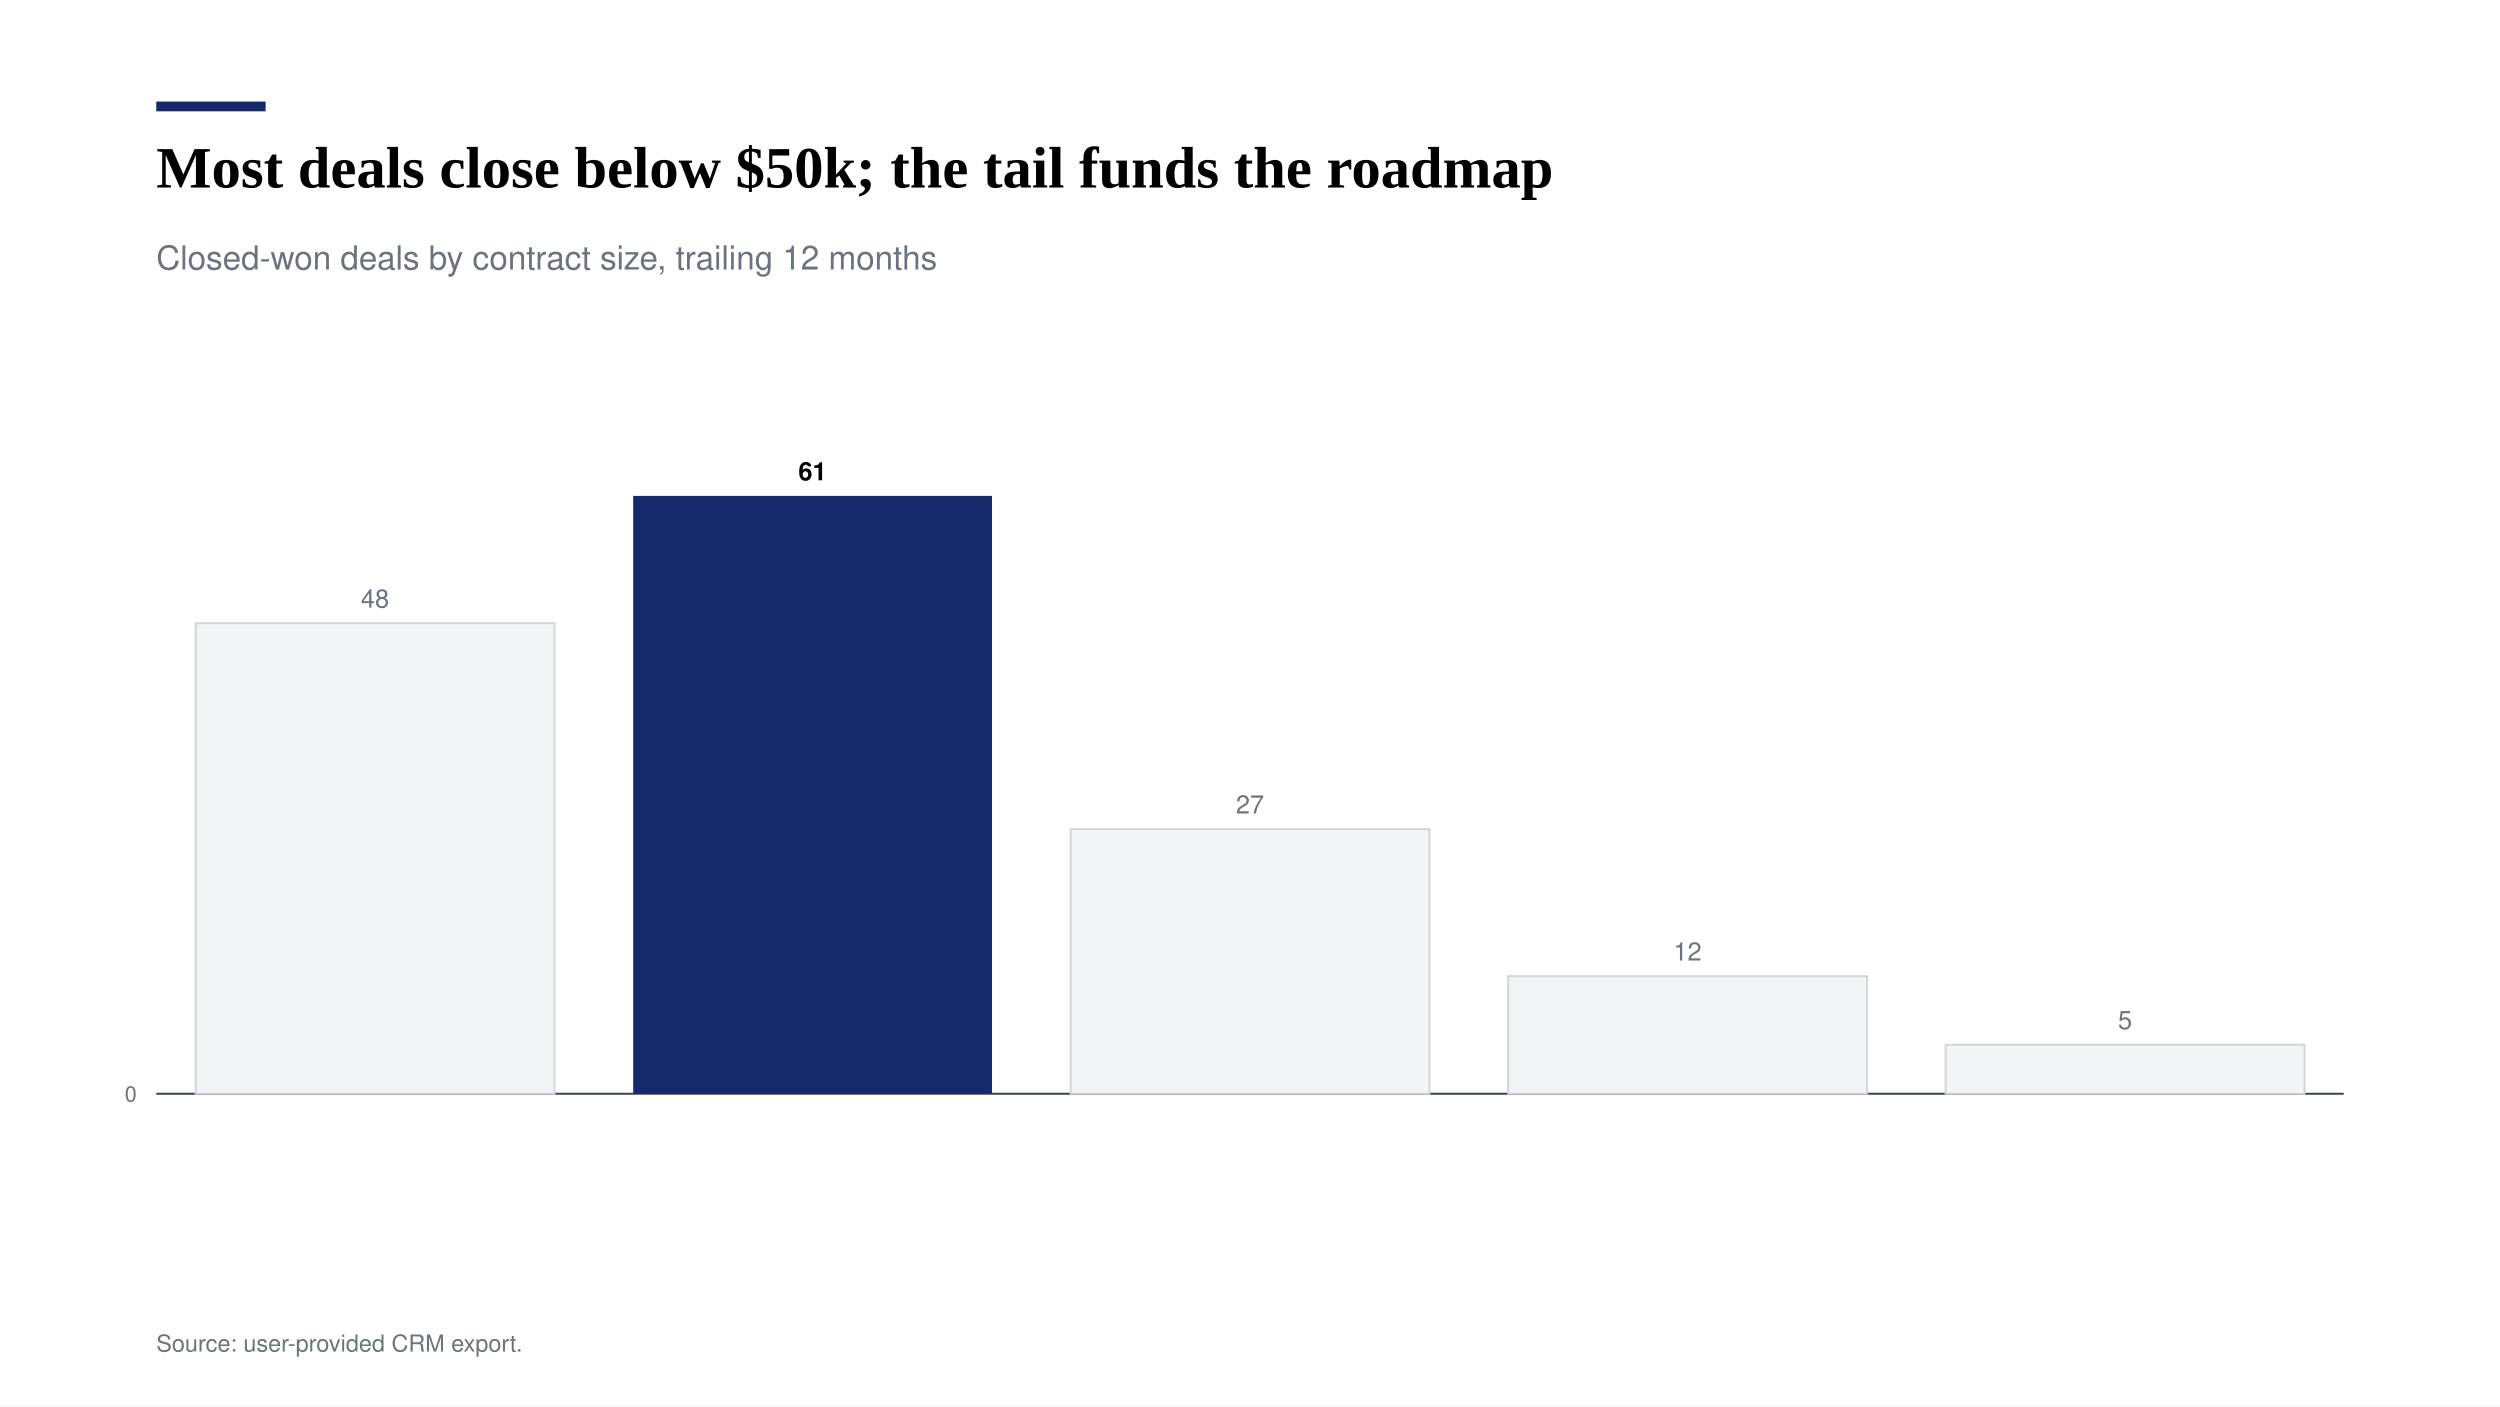
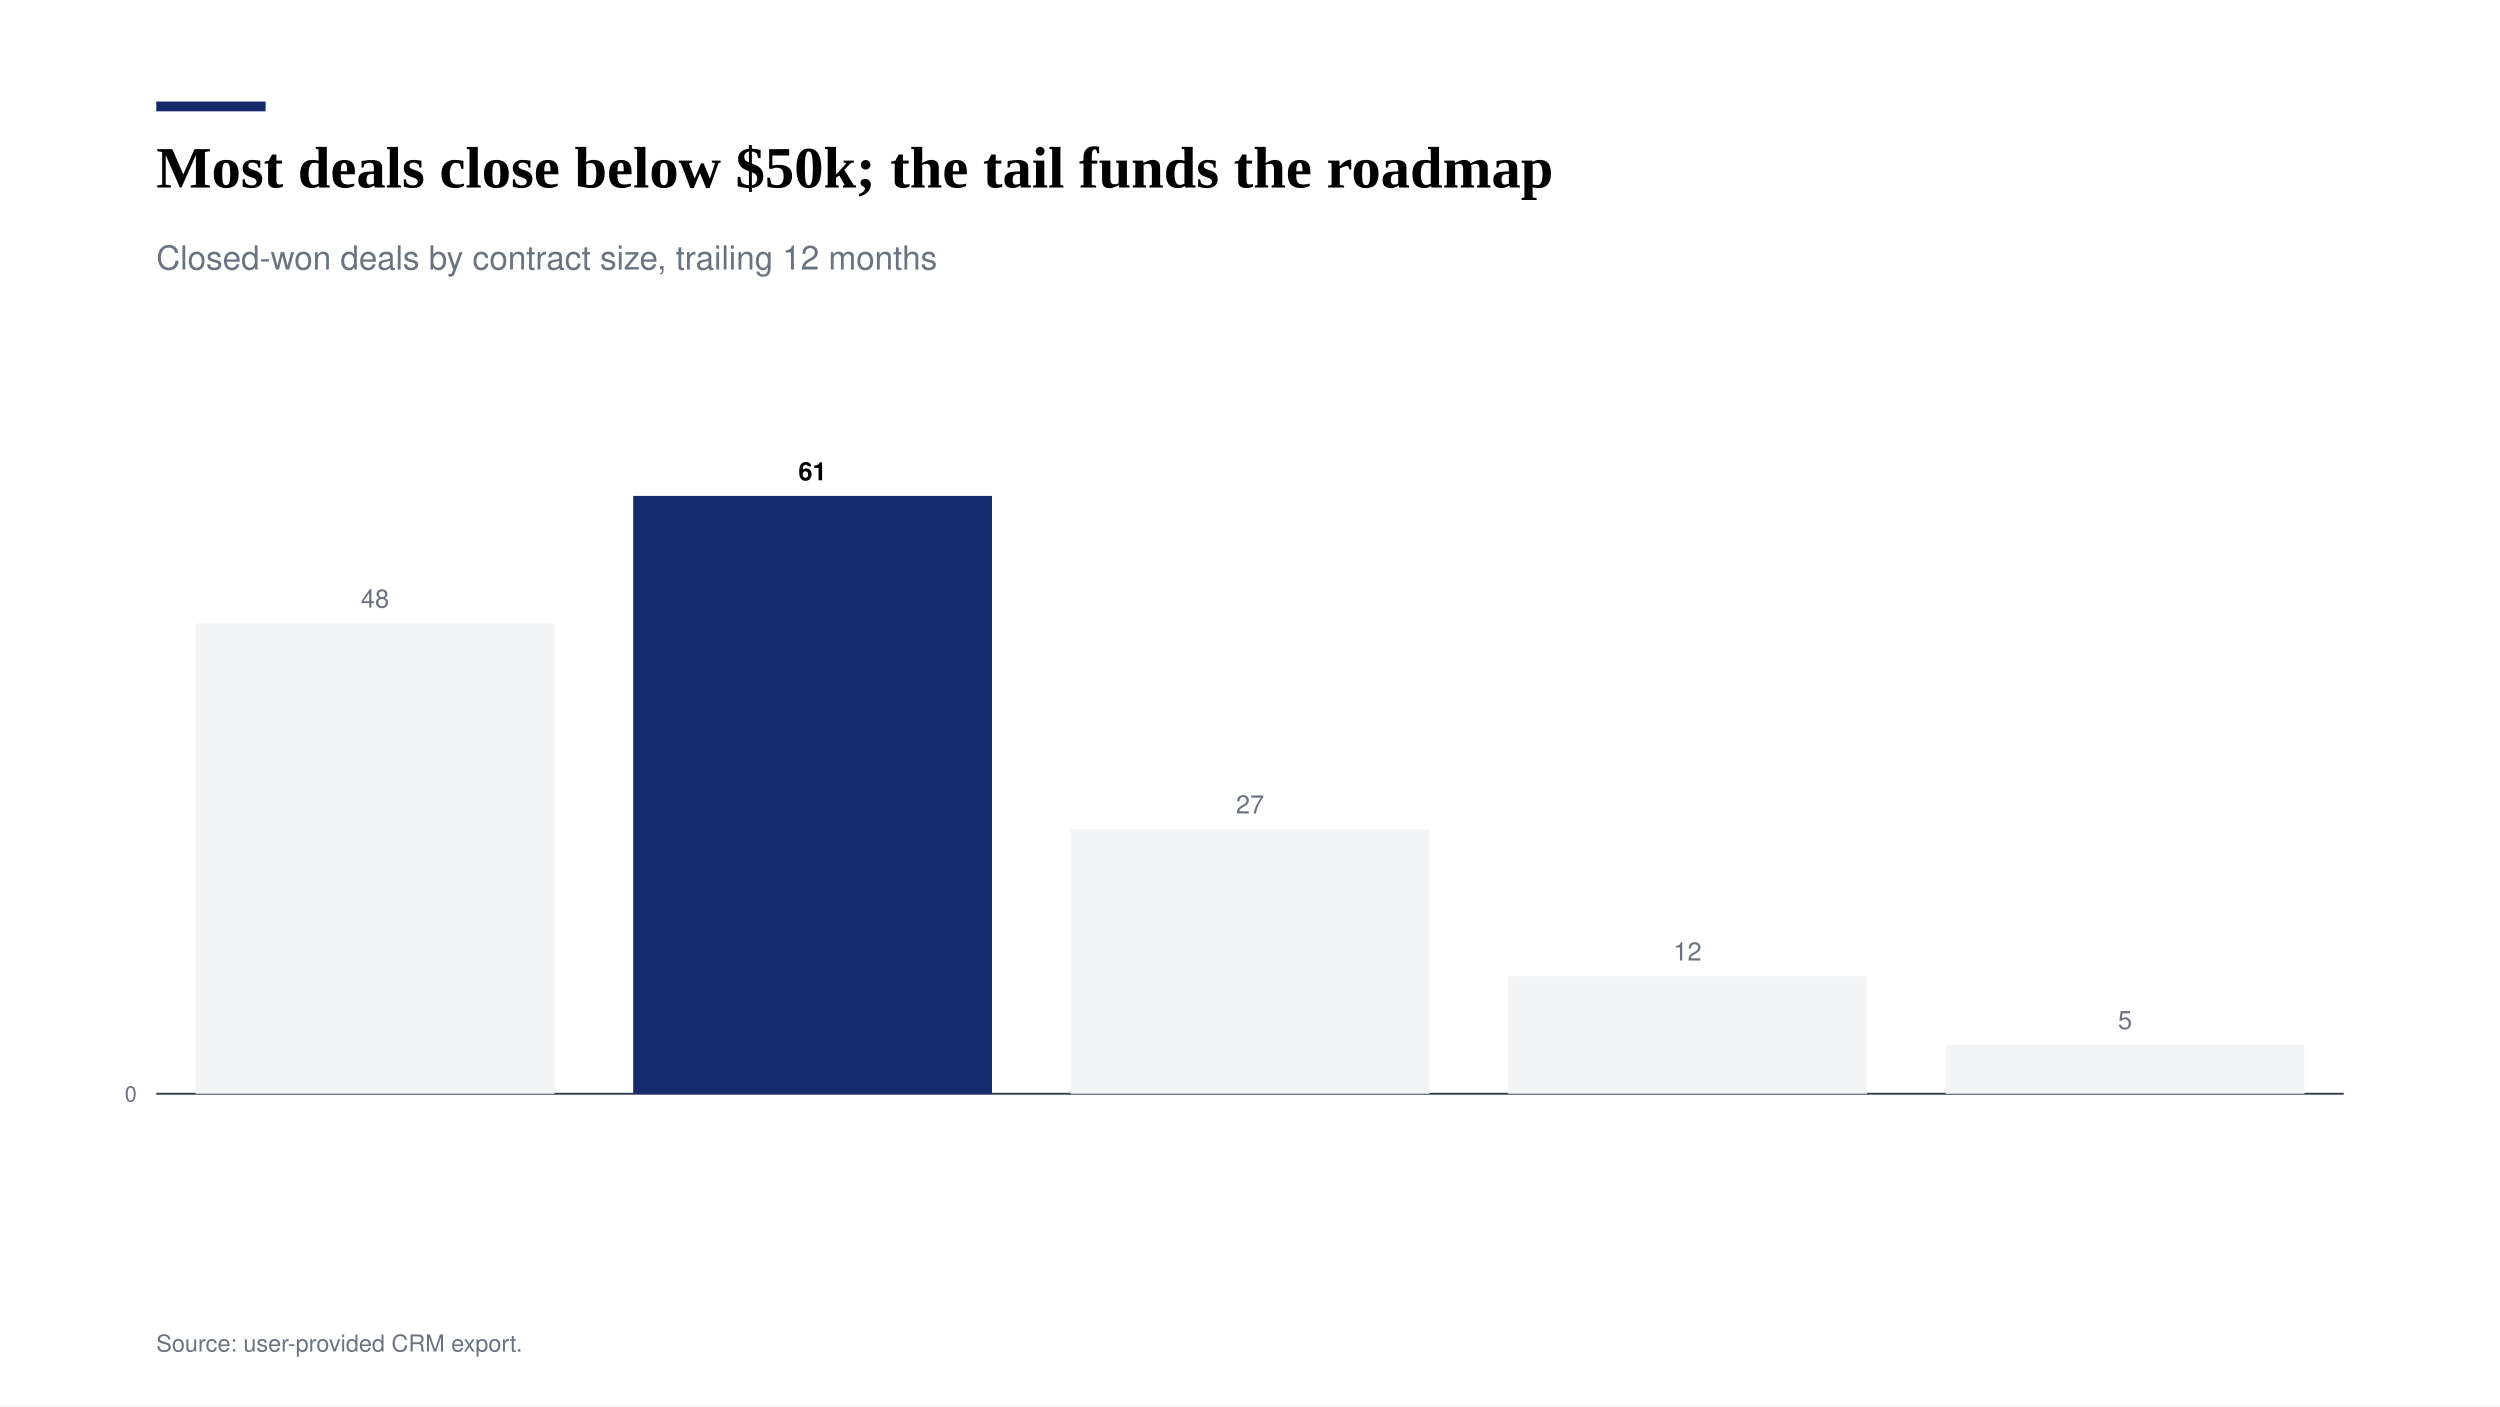
<svg xmlns="http://www.w3.org/2000/svg" viewBox="0 0 1280 720" width="1280" height="720" role="img" aria-label="Most deals close below $50k; the tail funds the roadmap">
  <rect width="1280" height="720" fill="#FFFFFF" />
  <rect x="80.0" y="52.0" width="56.0" height="5.0" fill="#15296B" stroke="none" />
  <text x="80.0" y="96.0" font-family="Georgia, 'Times New Roman', 'Hiragino Mincho ProN', 'Yu Mincho', serif" font-size="30" fill="#000000" font-weight="bold" text-anchor="start">Most deals close below $50k; the tail funds the roadmap</text>
  <text x="80.0" y="138.0" font-family="'Helvetica Neue', Helvetica, Arial, 'Hiragino Sans', 'Yu Gothic', 'Noto Sans JP', 'Meiryo', sans-serif" font-size="17" fill="#6B7280" font-weight="normal" text-anchor="start">Closed-won deals by contract size, trailing 12 months</text>
  <line x1="80.0" y1="560.0" x2="1200.0" y2="560.0" stroke="#374151" />
  <text x="70.0" y="564.0" font-family="'Helvetica Neue', Helvetica, Arial, 'Hiragino Sans', 'Yu Gothic', 'Noto Sans JP', 'Meiryo', sans-serif" font-size="11" fill="#6B7280" font-weight="normal" text-anchor="end">0</text>
-   <rect x="100.2" y="319.1" width="183.7" height="240.9" fill="#F3F4F6" stroke="#D1D5DB" />
+   <rect x="100.2" y="319.1" width="183.7" height="240.9" fill="#F3F4F6" stroke="none" />
  <text x="192.0" y="311.1" font-family="'Helvetica Neue', Helvetica, Arial, 'Hiragino Sans', 'Yu Gothic', 'Noto Sans JP', 'Meiryo', sans-serif" font-size="13" fill="#6B7280" font-weight="normal" text-anchor="middle">48</text>
  <text x="192.0" y="580.0" font-family="'Helvetica Neue', Helvetica, Arial, 'Hiragino Sans', 'Yu Gothic', 'Noto Sans JP', 'Meiryo', sans-serif" font-size="12" fill="#374151" font-weight="normal" text-anchor="middle" />
  <rect x="324.2" y="253.9" width="183.7" height="306.1" fill="#15296B" stroke="none" />
  <text x="416.0" y="245.9" font-family="'Helvetica Neue', Helvetica, Arial, 'Hiragino Sans', 'Yu Gothic', 'Noto Sans JP', 'Meiryo', sans-serif" font-size="13" fill="#000000" font-weight="bold" text-anchor="middle">61</text>
  <text x="416.0" y="580.0" font-family="'Helvetica Neue', Helvetica, Arial, 'Hiragino Sans', 'Yu Gothic', 'Noto Sans JP', 'Meiryo', sans-serif" font-size="12" fill="#374151" font-weight="normal" text-anchor="middle" />
-   <rect x="548.2" y="424.5" width="183.7" height="135.5" fill="#F3F4F6" stroke="#D1D5DB" />
+   <rect x="548.2" y="424.5" width="183.7" height="135.5" fill="#F3F4F6" stroke="none" />
  <text x="640.0" y="416.5" font-family="'Helvetica Neue', Helvetica, Arial, 'Hiragino Sans', 'Yu Gothic', 'Noto Sans JP', 'Meiryo', sans-serif" font-size="13" fill="#6B7280" font-weight="normal" text-anchor="middle">27</text>
  <text x="640.0" y="580.0" font-family="'Helvetica Neue', Helvetica, Arial, 'Hiragino Sans', 'Yu Gothic', 'Noto Sans JP', 'Meiryo', sans-serif" font-size="12" fill="#374151" font-weight="normal" text-anchor="middle" />
-   <rect x="772.2" y="499.8" width="183.7" height="60.2" fill="#F3F4F6" stroke="#D1D5DB" />
+   <rect x="772.2" y="499.8" width="183.7" height="60.2" fill="#F3F4F6" stroke="none" />
  <text x="864.0" y="491.8" font-family="'Helvetica Neue', Helvetica, Arial, 'Hiragino Sans', 'Yu Gothic', 'Noto Sans JP', 'Meiryo', sans-serif" font-size="13" fill="#6B7280" font-weight="normal" text-anchor="middle">12</text>
  <text x="864.0" y="580.0" font-family="'Helvetica Neue', Helvetica, Arial, 'Hiragino Sans', 'Yu Gothic', 'Noto Sans JP', 'Meiryo', sans-serif" font-size="12" fill="#374151" font-weight="normal" text-anchor="middle" />
-   <rect x="996.2" y="534.9" width="183.7" height="25.1" fill="#F3F4F6" stroke="#D1D5DB" />
+   <rect x="996.2" y="534.9" width="183.7" height="25.1" fill="#F3F4F6" stroke="none" />
  <text x="1088.0" y="526.9" font-family="'Helvetica Neue', Helvetica, Arial, 'Hiragino Sans', 'Yu Gothic', 'Noto Sans JP', 'Meiryo', sans-serif" font-size="13" fill="#6B7280" font-weight="normal" text-anchor="middle">5</text>
  <text x="1088.0" y="580.0" font-family="'Helvetica Neue', Helvetica, Arial, 'Hiragino Sans', 'Yu Gothic', 'Noto Sans JP', 'Meiryo', sans-serif" font-size="12" fill="#374151" font-weight="normal" text-anchor="middle" />
  <text x="80.0" y="630.0" font-family="'Helvetica Neue', Helvetica, Arial, 'Hiragino Sans', 'Yu Gothic', 'Noto Sans JP', 'Meiryo', sans-serif" font-size="16" fill="#15296B" font-weight="600" text-anchor="start" />
  <text x="80.0" y="692.0" font-family="'Helvetica Neue', Helvetica, Arial, 'Hiragino Sans', 'Yu Gothic', 'Noto Sans JP', 'Meiryo', sans-serif" font-size="12" fill="#6B7280" font-weight="normal" text-anchor="start">Source: user-provided CRM export.</text>
</svg>
